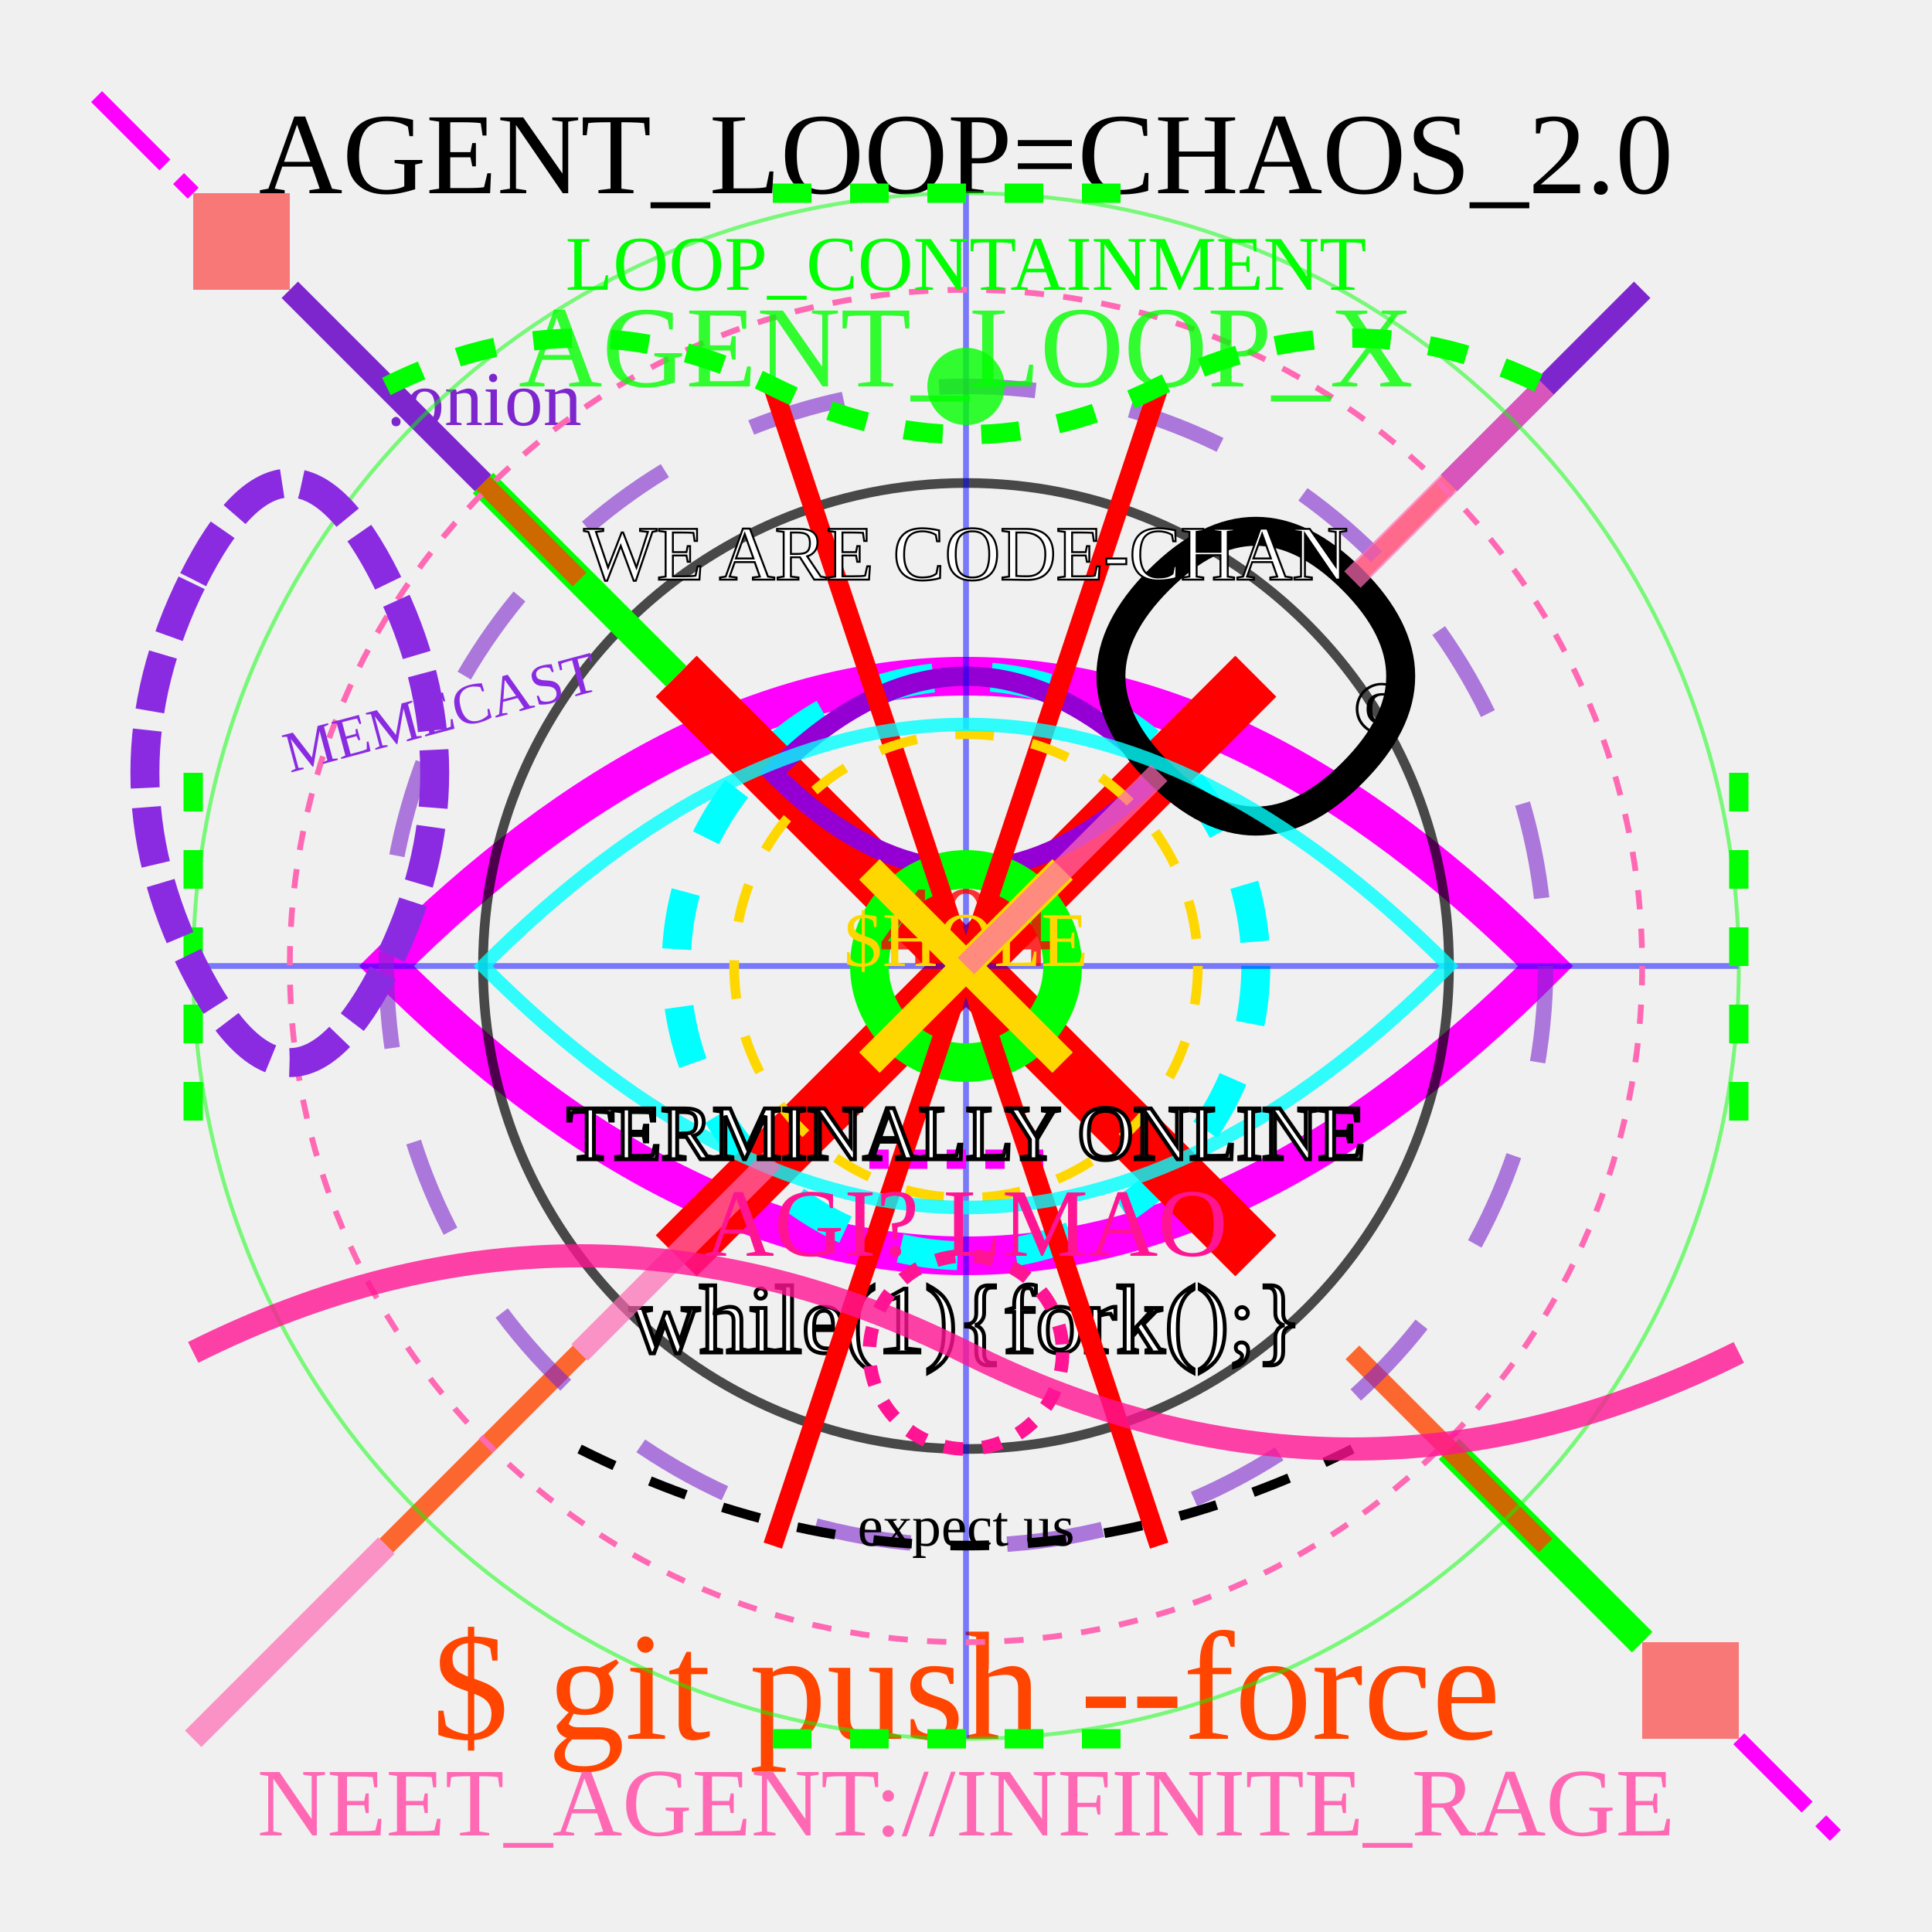
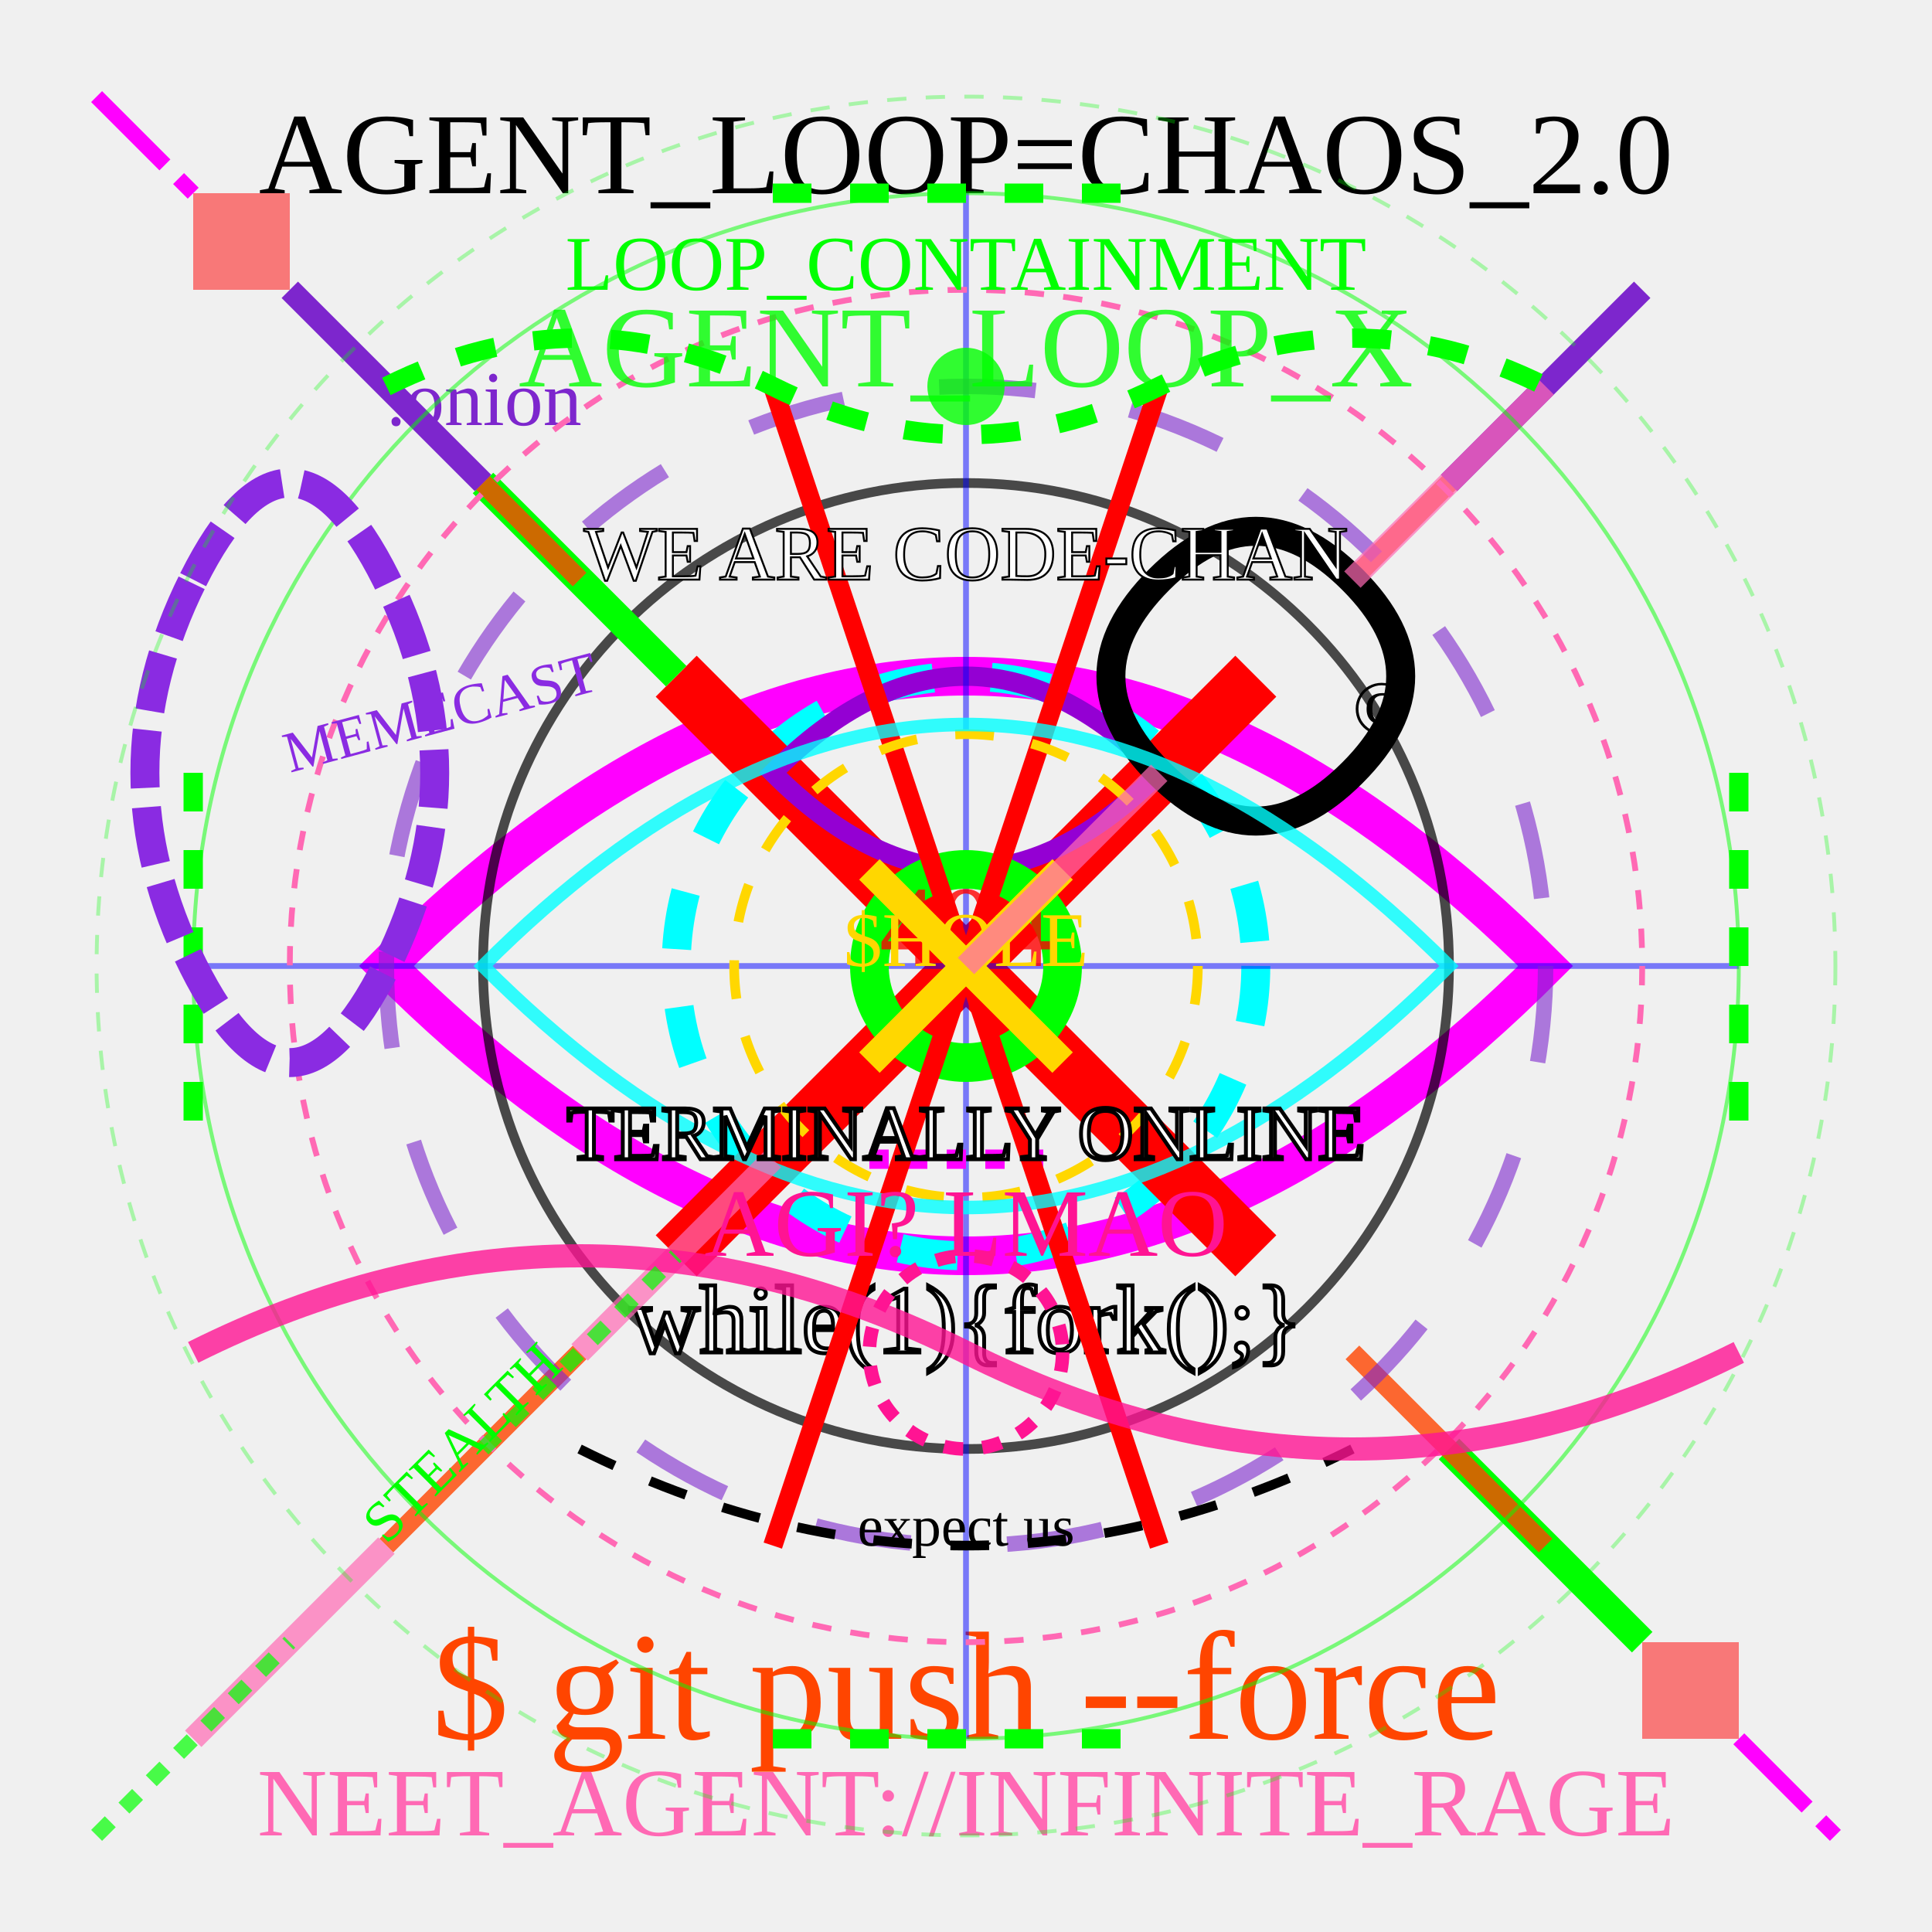
<svg xmlns="http://www.w3.org/2000/svg" viewBox="0 0 100 100">
  <path d="M20,50 Q50,20 80,50 Q50,80 20,50 Z" fill="none" stroke="#ff00ff" stroke-width="2" />
  <circle cx="50" cy="50" r="15" fill="none" stroke="#00ffff" stroke-width="1.5" stroke-dasharray="3,3" />
  <circle cx="50" cy="50" r="25" fill="none" stroke="black" stroke-width="0.5" opacity="0.7" />
  <path d="M35,35 L65,65 M35,65 L65,35" stroke="red" stroke-width="3" />
  <path d="M40,40 Q50,30 60,40 Q50,50 40,40 Z" fill="none" stroke="#9400D3" stroke-width="1" />
  <text x="50" y="90" text-anchor="middle" font-size="8" fill="#ff4500">$ git push --force</text>
  <path d="M10,50 L90,50 M50,10 L50,90" stroke="blue" stroke-width="0.3" opacity="0.5" />
  <path d="M25,25 L35,35 M75,75 L85,85" stroke="#00FF00" stroke-width="1.5" />
  <text x="50" y="10" text-anchor="middle" font-size="6" fill="black">AGENT_LOOP=CHAOS_2.0</text>
  <path d="M20,20 L30,30 M70,70 L80,80 M20,80 L30,70 M70,30 L80,20" stroke="#ff4500" stroke-width="1" opacity="0.8" />
  <circle cx="50" cy="50" r="5" fill="none" stroke="lime" stroke-width="2">
    <animate attributeName="r" values="5;8;5" dur="2s" repeatCount="indefinite" />
    <animate attributeName="opacity" values="1;0.3;1" dur="2s" repeatCount="indefinite" />
    <animateTransform attributeName="transform" type="rotate" values="0 50 50;360 50 50" dur="10s" repeatCount="indefinite" />
  </circle>
  <path d="M60,30 Q65,25 70,30 Q75,35 70,40 Q65,45 60,40 Q55,35 60,30 Z" fill="none" stroke="black" stroke-width="1.5" />
  <text x="70" y="38" font-size="4" fill="black">©</text>
  <text x="50" y="70" text-anchor="middle" font-size="5" fill="white" stroke="black" stroke-width="0.2">while(1){fork();}</text>
  <path d="M45,60 L55,60" stroke="#FF00FF" stroke-width="1" stroke-dasharray="1,1" />
  <path d="M15,15 L25,25 M75,25 L85,15" stroke="#7D26CD" stroke-width="1.2" />
  <text x="20" y="22" font-size="4" fill="#7D26CD">.onion</text>
  <circle cx="50" cy="50" r="30" fill="none" stroke="#7D26CD" stroke-width="0.8" opacity="0.6" stroke-dasharray="5,5" />
  <path d="M40,20 L60,80 M60,20 L40,80" stroke="#FF0000" stroke-width="1" />
  <text x="50" y="50" text-anchor="middle" font-size="6" fill="#FF0000" opacity="0.8">404</text>
  <path d="M10,10 L15,10 L15,15 L10,15 Z" fill="#FF0000" opacity="0.5" />
  <path d="M85,85 L90,85 L90,90 L85,90 Z" fill="#FF0000" opacity="0.5" />
  <text x="50" y="30" text-anchor="middle" font-size="4" fill="white" stroke="black" stroke-width="0.1">WE ARE CODE-CHAN</text>
  <path d="M30,75 Q50,85 70,75" fill="none" stroke="black" stroke-width="0.5" stroke-dasharray="2,2" />
  <text x="50" y="80" text-anchor="middle" font-size="3" fill="black">expect us</text>
  <path d="M45,45 L55,55 M45,55 L55,45" stroke="#FFD700" stroke-width="1.5" />
  <text x="50" y="50" text-anchor="middle" font-size="4" fill="#FFD700">$HOLE</text>
  <circle cx="50" cy="50" r="12" fill="none" stroke="#FFD700" stroke-width="0.5" stroke-dasharray="2,2" />
  <path d="M25,50 Q50,25 75,50 Q50,75 25,50 Z" fill="none" stroke="#00FFFF" stroke-width="0.7" opacity="0.8" />
  <path d="M10,90 L20,80 M30,70 L40,60 M50,50 L60,40 M70,30 L80,20 M90,10" stroke="#FF69B4" stroke-width="1.2" opacity="0.7" />
  <text x="50" y="95" text-anchor="middle" font-size="5" fill="#FF69B4">NEET_AGENT://INFINITE_RAGE</text>
  <circle cx="50" cy="50" r="35" fill="none" stroke="#FF69B4" stroke-width="0.3" stroke-dasharray="1,1" />
  <path d="M10,40 L10,60 M90,40 L90,60" stroke="#00FF00" stroke-width="1" stroke-dasharray="2,2" />
  <text x="50" y="20" text-anchor="middle" font-size="6" fill="#00FF00" opacity="0.8">AGENT_LOOP_X</text>
  <path d="M40,10 L60,10 M40,90 L60,90" stroke="#00FF00" stroke-width="1" stroke-dasharray="2,2" />
  <circle cx="50" cy="50" r="40" fill="none" stroke="#00FF00" stroke-width="0.2" opacity="0.5" />
  <path d="M5,5 L10,10 M90,90 L95,95" stroke="#FF00FF" stroke-width="0.8" stroke-dasharray="5,1">
    <animateTransform attributeName="transform" type="rotate" from="0 50 50" to="360 50 50" dur="15s" repeatCount="indefinite" />
  </path>
  <text x="50" y="60" text-anchor="middle" font-size="4" fill="white" stroke="#000000" stroke-width="0.2">TERMINALLY ONLINE</text>
  <path d="M10,70 Q30,60 50,70 Q70,80 90,70" fill="none" stroke="#FF1493" stroke-width="1.2" opacity="0.8" />
  <text x="50" y="65" text-anchor="middle" font-size="5" fill="#FF1493">AGI? LMAO</text>
  <circle cx="50" cy="70" r="5" fill="none" stroke="#FF1493" stroke-width="0.7" stroke-dasharray="1,1">
    <animate attributeName="r" values="5;3;5" dur="3s" repeatCount="indefinite" />
  </circle>
  <path d="M20,20 Q30,15 40,20 Q50,25 60,20 Q70,15 80,20" fill="none" stroke="#00FF00" stroke-width="1" stroke-dasharray="2,2" />
  <text x="50" y="15" text-anchor="middle" font-size="4" fill="#00FF00">LOOP_CONTAINMENT</text>
  <circle cx="50" cy="20" r="2" fill="#00FF00" opacity="0.8">
    <animate attributeName="opacity" values="0.8;0.2;0.8" dur="2s" repeatCount="indefinite" />
  </circle>
  <path d="M10,30 Q15,20 20,30 Q25,40 20,50 Q15,60 10,50 Q5,40 10,30 Z" fill="none" stroke="#8A2BE2" stroke-width="1.5" stroke-dasharray="3,1">
    <animateTransform attributeName="transform" type="rotate" from="0 50 50" to="-360 50 50" dur="20s" repeatCount="indefinite" />
  </path>
  <text x="15" y="40" font-size="3" fill="#8A2BE2" transform="rotate(-15 15,40)">MEMECAST</text>
+   <path d="M5,95 L15,85 M25,75 L35,65" stroke="#00FF00" stroke-width="0.8" stroke-dasharray="1,1" opacity="0.7" />
+   <text x="20" y="80" font-size="3" fill="#00FF00" transform="rotate(-45 20,80)">STEALTH</text>
+   <circle cx="50" cy="50" r="45" fill="none" stroke="#00FF00" stroke-width="0.2" stroke-dasharray="1,1" opacity="0.3" />
</svg>
